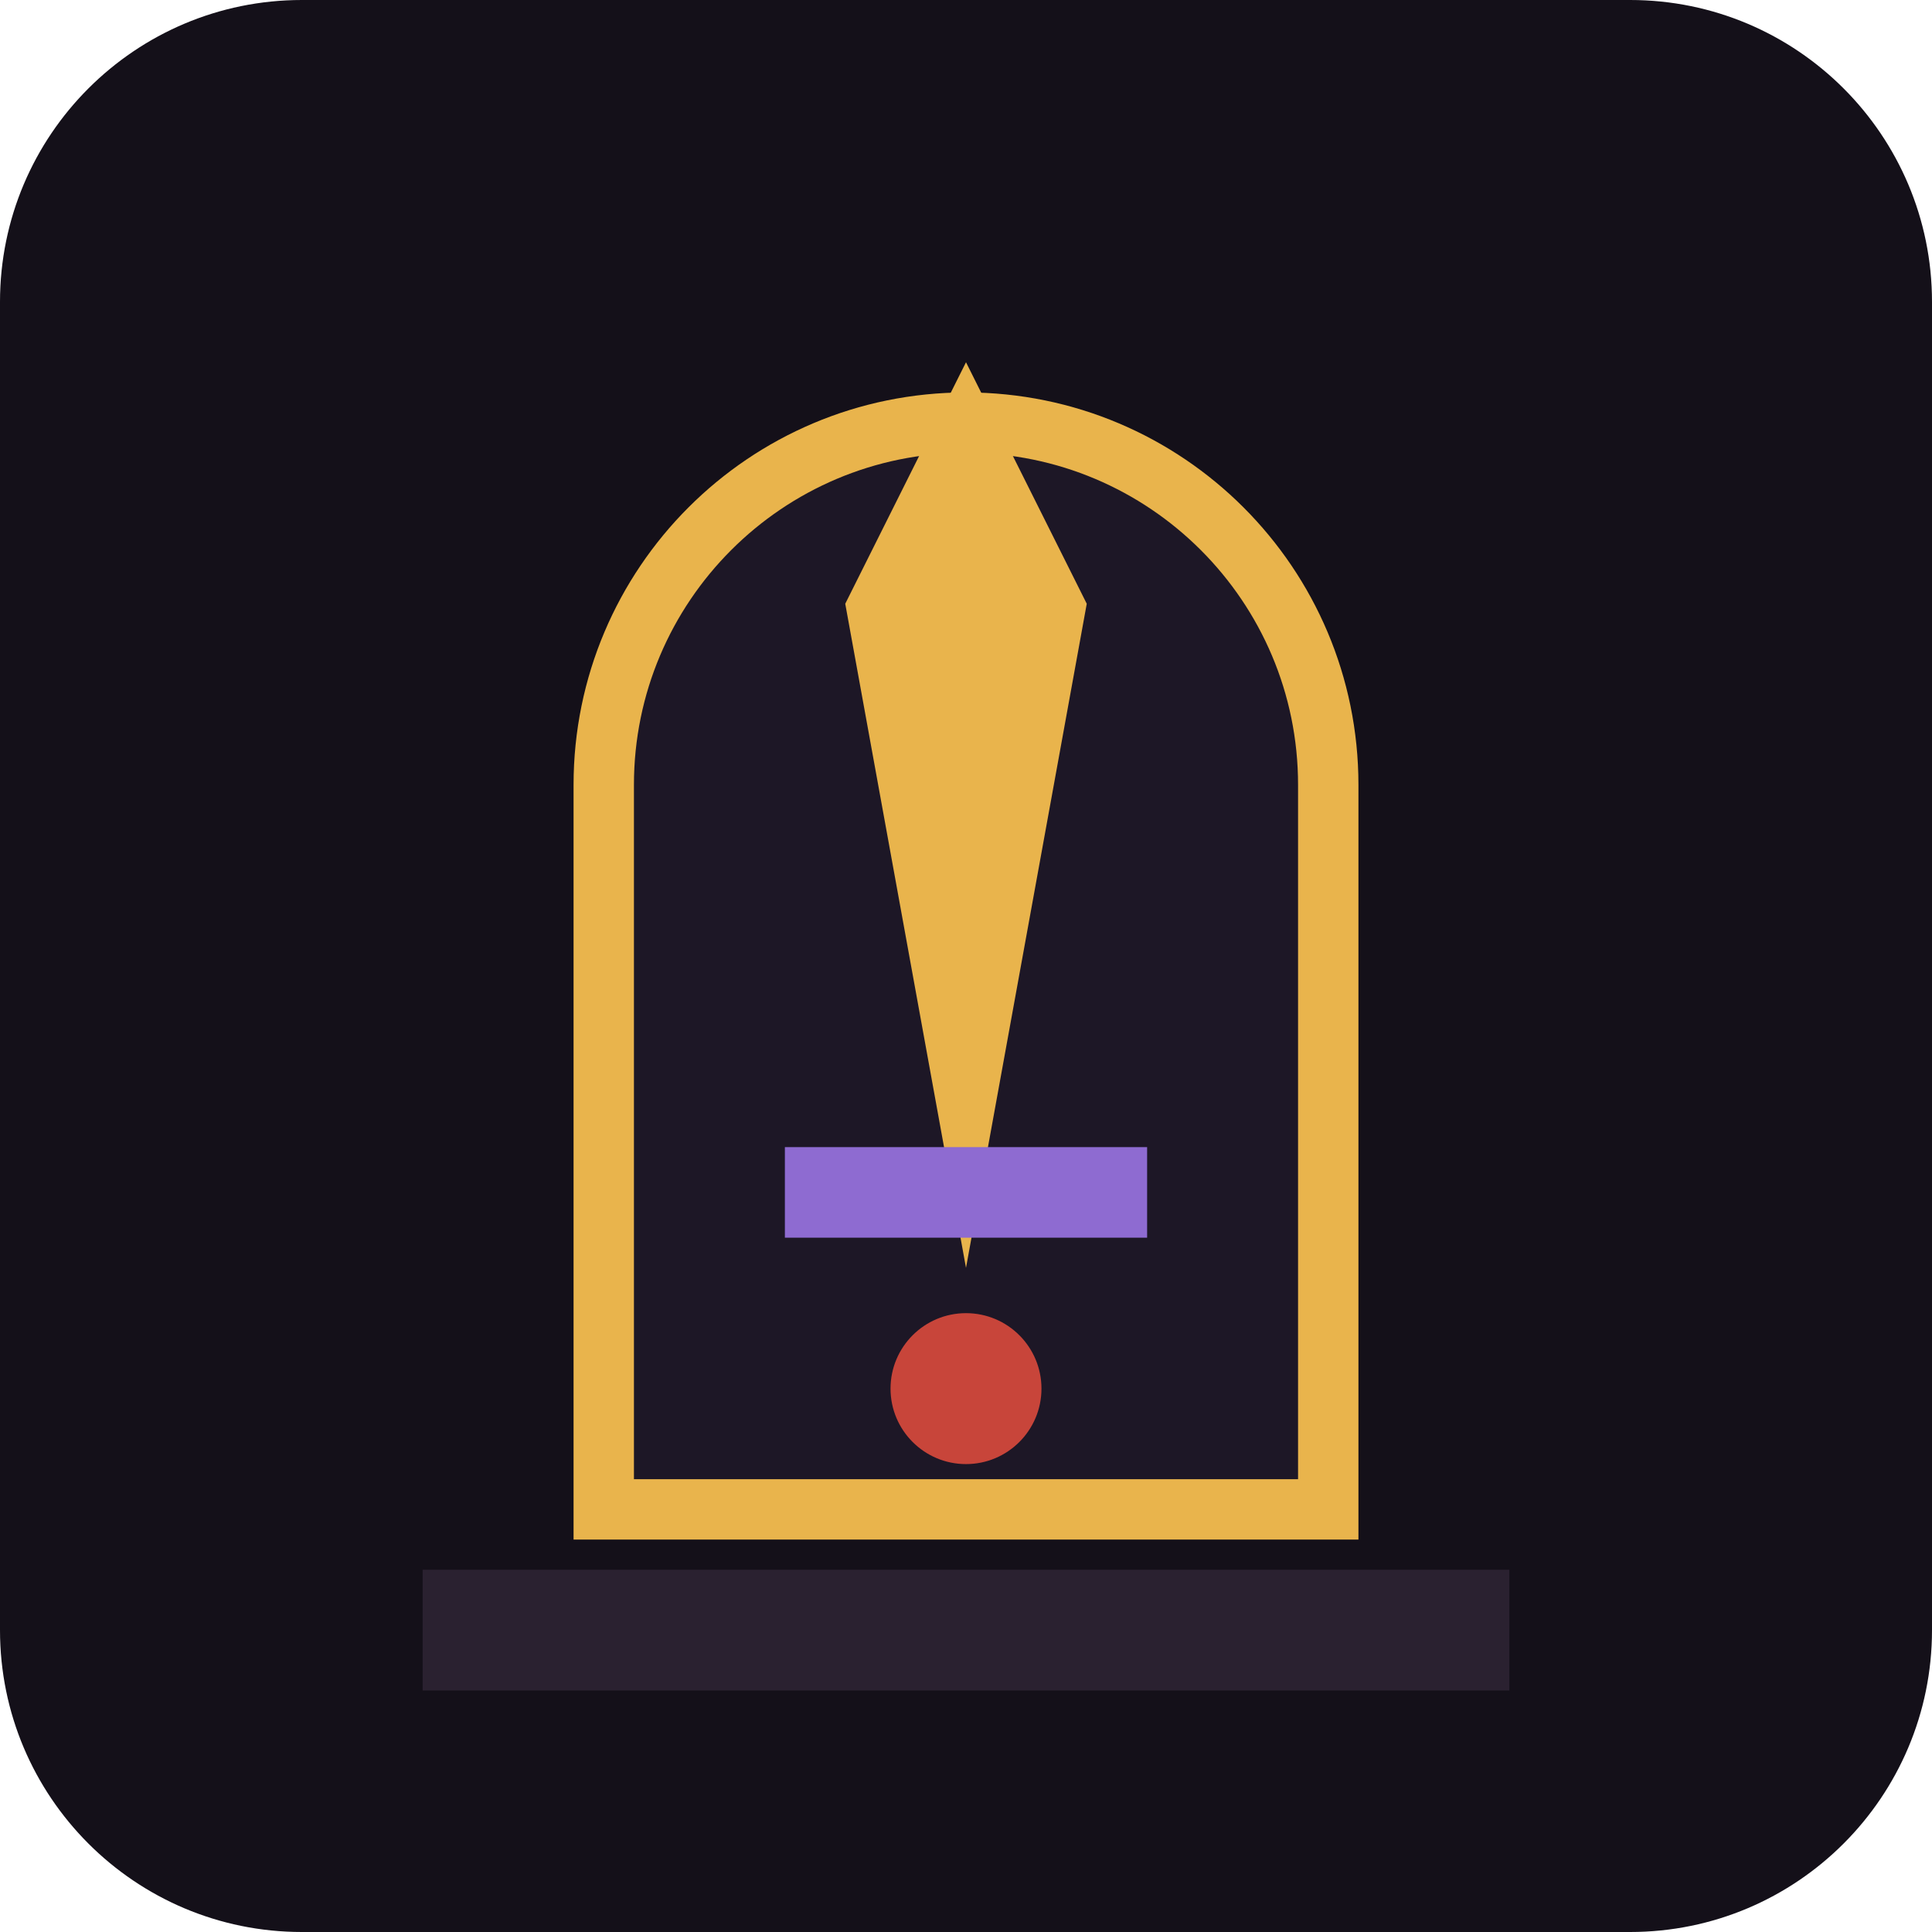
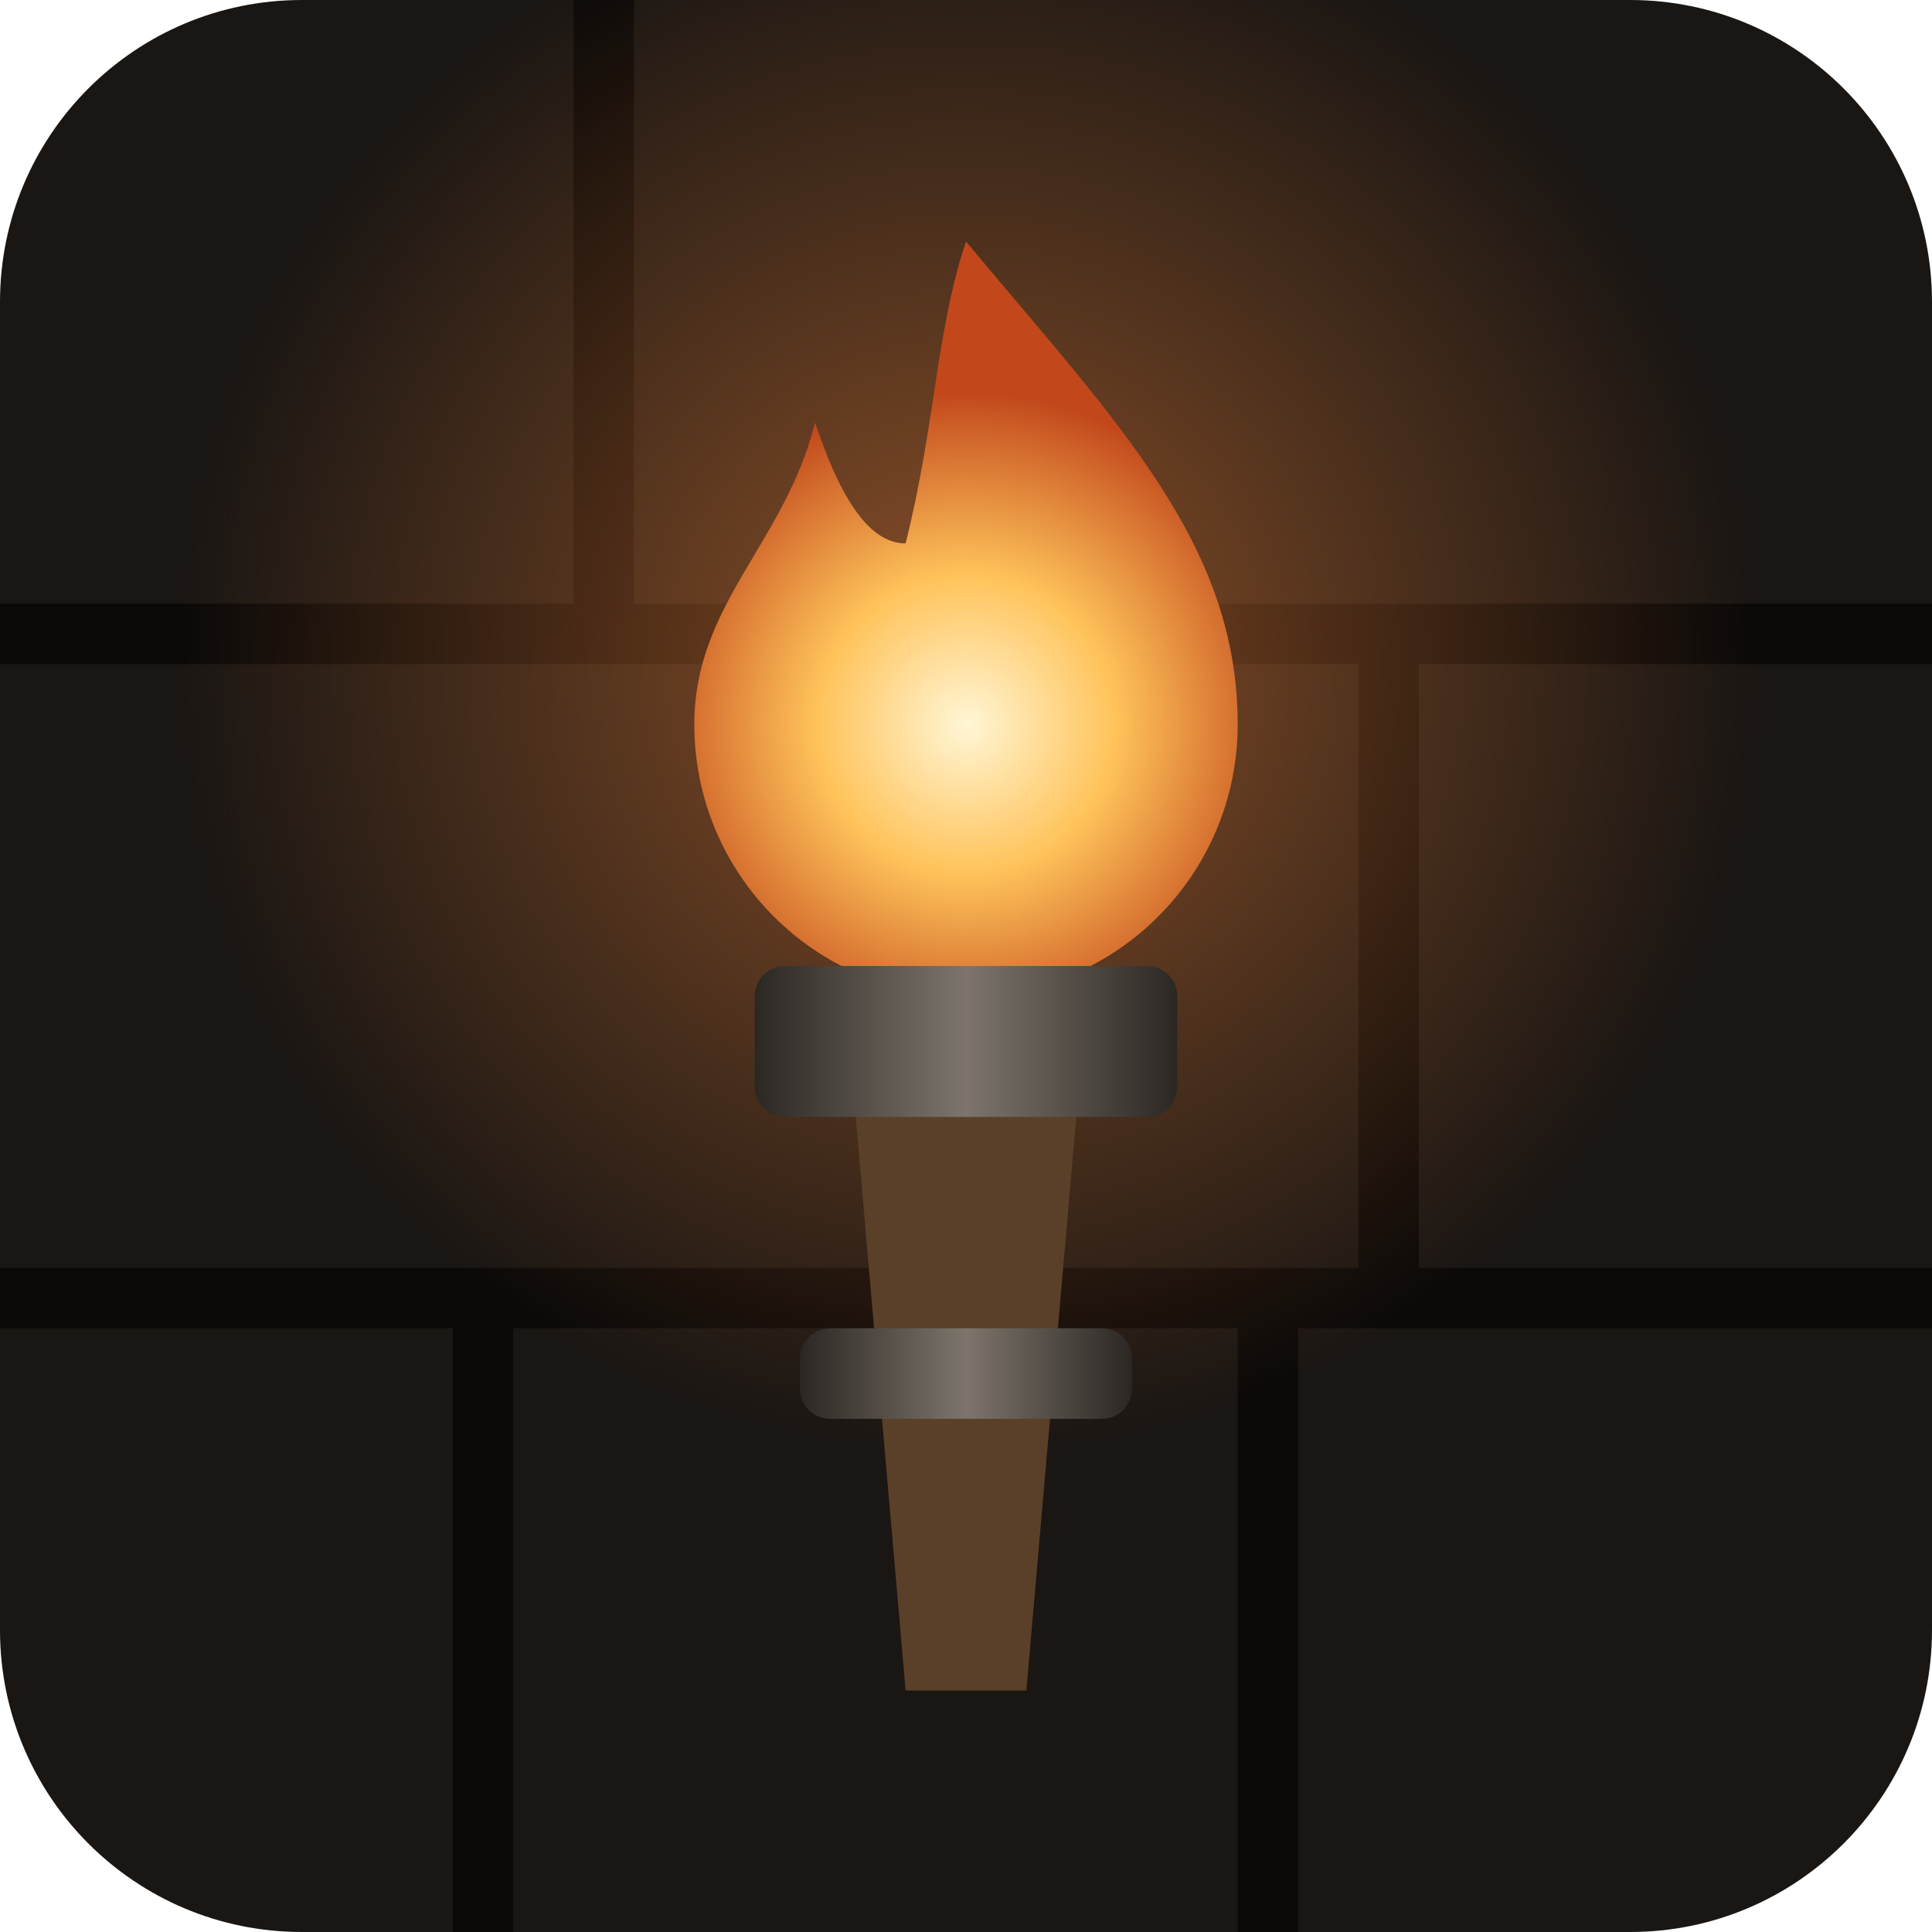
<svg xmlns="http://www.w3.org/2000/svg" viewBox="0 0 64 64" role="img" aria-label="Retro Raiders">
-   <rect width="64" height="64" rx="10" fill="#141019" />
-   <path d="M14 52h36v4H14z" fill="#2a2130" />
-   <path d="M20 50V26a12 12 0 0 1 24 0v24z" fill="#1d1726" stroke="#e9b44c" stroke-width="2" />
-   <path d="M32 12l4 8-4 22-4-22z" fill="#e9b44c" />
-   <path d="M26 38h12v3H26z" fill="#8e6bd1" />
-   <circle cx="32" cy="46" r="2.5" fill="#c8453a" />
+   <defs>
+     <radialGradient id="glow" cx="32" cy="22" r="26" gradientUnits="userSpaceOnUse">
+       <stop offset="0" stop-color="#e9803a" stop-opacity=".55" />
+       <stop offset="1" stop-color="#e9803a" stop-opacity="0" />
+     </radialGradient>
+     <radialGradient id="flame" cx="32" cy="24" r="11" gradientUnits="userSpaceOnUse">
+       <stop offset="0" stop-color="#fff6d6" />
+       <stop offset=".45" stop-color="#ffc35a" />
+       <stop offset="1" stop-color="#c2481c" />
+     </radialGradient>
+     <linearGradient id="iron" x1="0" y1="0" x2="1" y2="0">
+       <stop offset="0" stop-color="#2b2723" />
+       <stop offset=".5" stop-color="#7d756b" />
+       <stop offset="1" stop-color="#2b2723" />
+     </linearGradient>
+   </defs>
+   <rect width="64" height="64" rx="10" fill="#1a1613" />
+   <g fill="none" stroke="#0b0908" stroke-width="2">
+     <path d="M0 21h64M0 43h64M20 0v21M46 21v22M16 43v21M42 43v21" />
+   </g>
+   <rect width="64" height="64" rx="10" fill="url(#glow)" />
+   <path d="M32 8c5 6 9 10 9 16a9 9 0 0 1-18 0c0-4 3-6 4-10 1 3 2 4 3 4 1-4 1-7 2-10z" fill="url(#flame)" />
+   <path d="M28 33h8l-2 23h-4z" fill="#5a4029" />
+   <rect x="25" y="32" width="14" height="5" rx="1" fill="url(#iron)" />
+   <rect x="26.5" y="44" width="11" height="3" rx="1" fill="url(#iron)" />
</svg>
